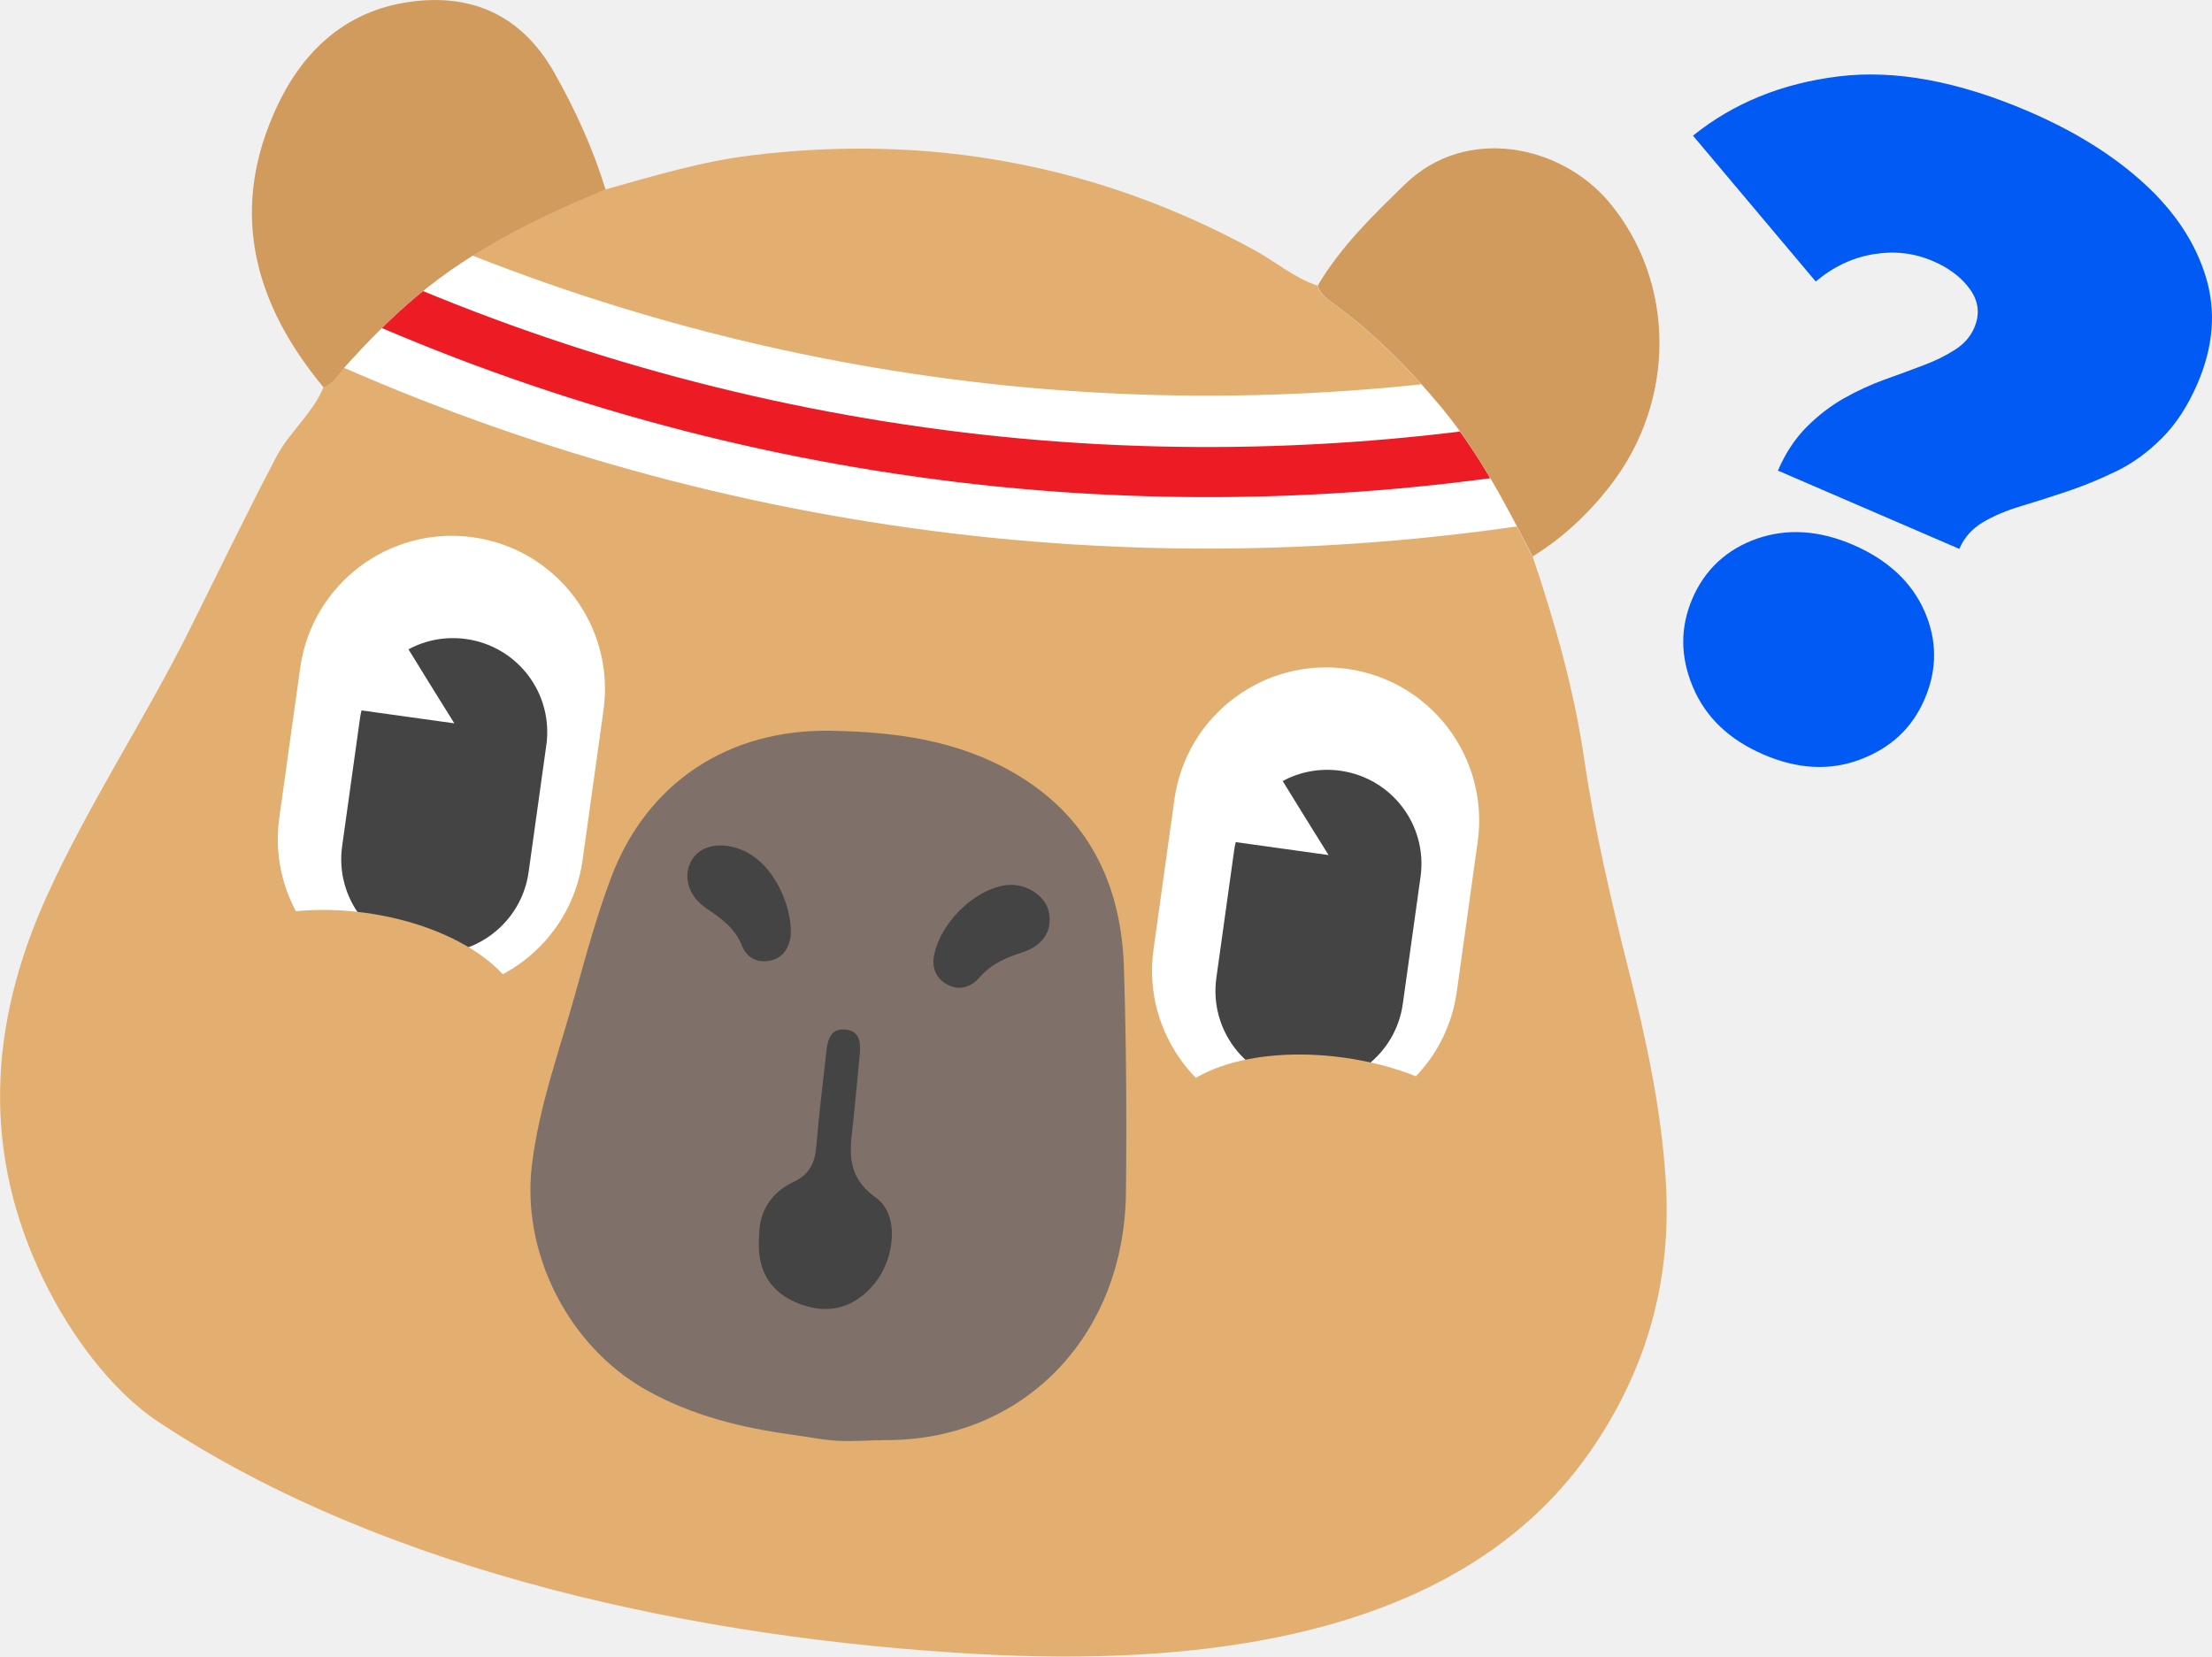
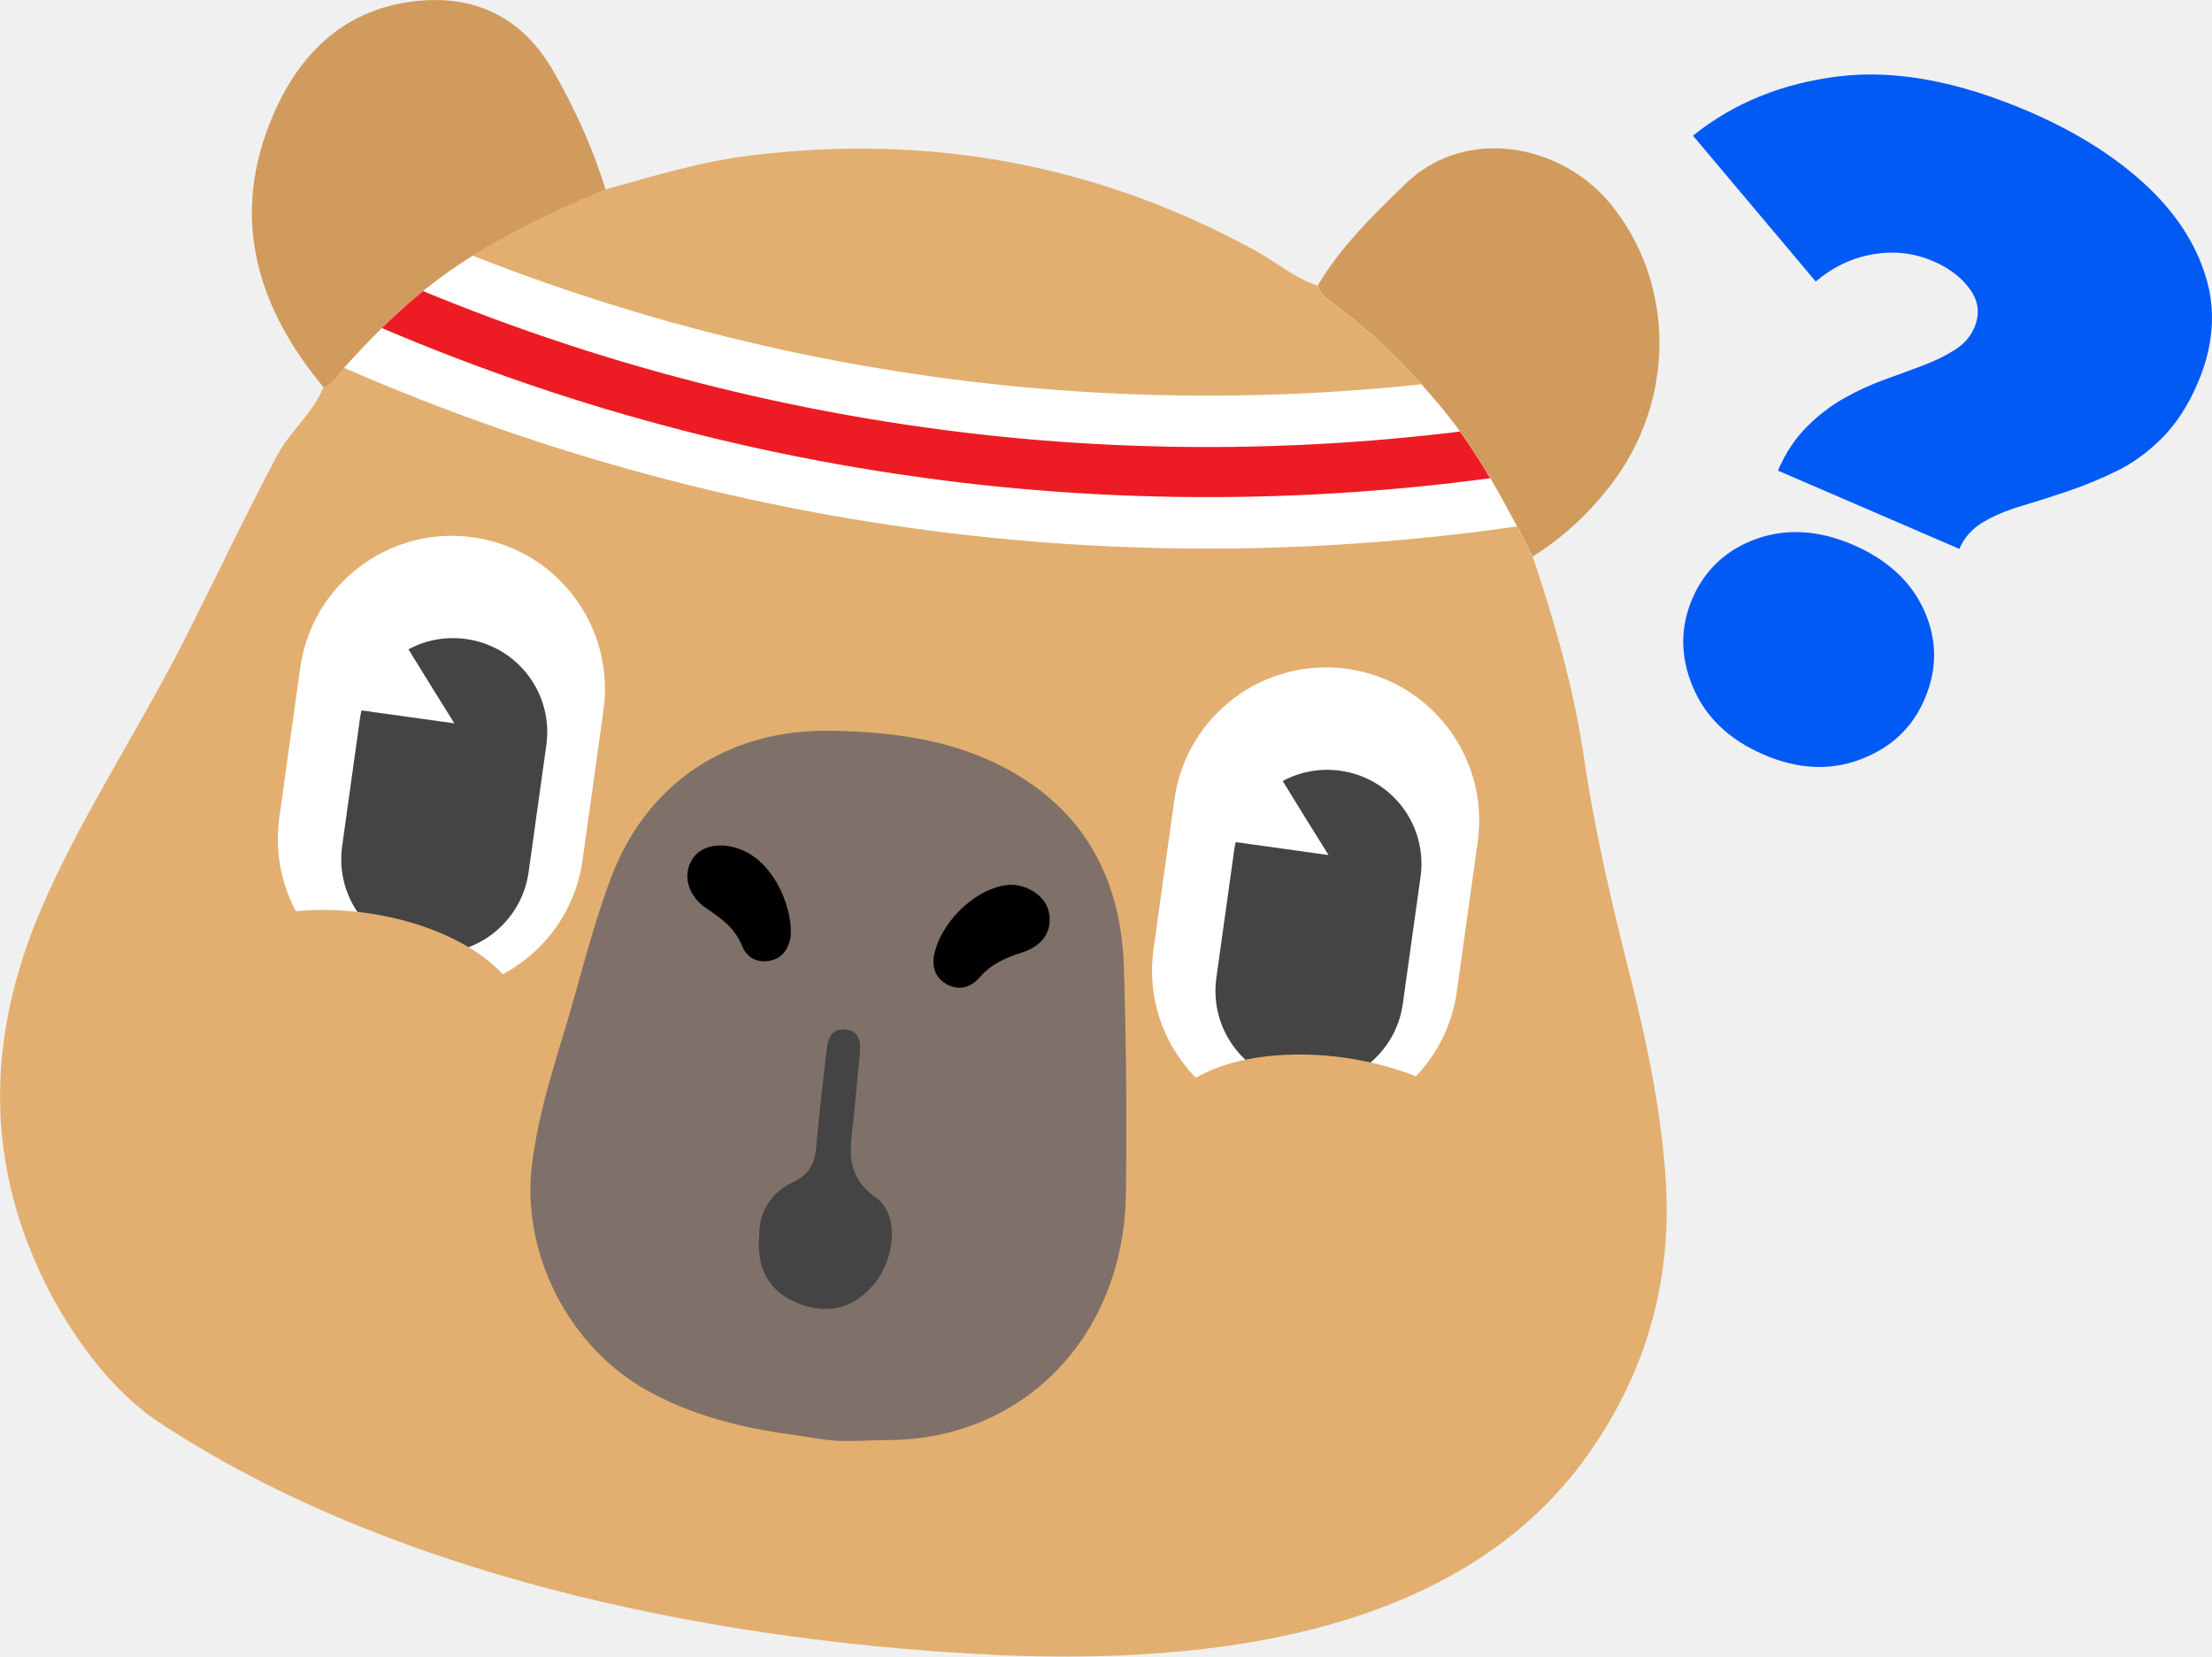
<svg xmlns="http://www.w3.org/2000/svg" id="Capa_2" data-name="Capa 2" viewBox="0 0 184.71 138.35">
  <defs>
    <style>
      .cls-1 {
        fill: #fff;
      }

      .cls-2 {
        fill: #444;
      }

      .cls-3 {
        fill: #d19b5e;
      }

      .cls-4 {
        fill: #e2af70;
      }

      .cls-5 {
        clip-path: url(#clippath);
      }

      .cls-6 {
        fill: #7f7169;
      }

      .cls-7 {
        fill: #025af5;
      }

      .cls-8 {
        fill: none;
      }

      .cls-9 {
        fill: #ed1c24;
      }
    </style>
    <clipPath id="clippath">
      <path class="cls-8" d="m127.98,46.47c1.86,5.52,3.46,11.12,4.3,16.88.88,6,2.26,11.89,3.74,17.75,1.46,5.78,2.71,11.57,3.08,17.54.52,8.35-1.63,15.92-6.44,22.76-11.15,15.85-33.45,17.72-51.15,16.73-22.76-1.27-49.05-6.65-68.27-19.37-4.04-2.68-7.43-7.44-9.55-11.77-5.24-10.72-4.64-21.42.21-32.13,3.5-7.73,8.21-14.79,11.98-22.37,2.39-4.8,4.72-9.63,7.22-14.38,1.08-2.05,3.01-3.57,3.91-5.77.85-.28,1.23-1.06,1.76-1.66,1.92-2.13,3.92-4.18,6.13-6.02,4.69-3.9,10.08-6.53,15.66-8.84,4.01-1.12,7.98-2.33,12.13-2.84,14.85-1.82,28.86.71,42.03,7.89,1.78.97,3.33,2.33,5.28,2.98.24.8.92,1.18,1.53,1.64,3.31,2.46,6.19,5.37,8.82,8.54,3.14,3.78,5.38,8.1,7.6,12.43Z" />
    </clipPath>
  </defs>
  <g id="Capa_1-2" data-name="Capa 1">
    <g>
      <path class="cls-4" d="m127.98,46.47c1.86,5.52,3.46,11.12,4.3,16.88.88,6,2.26,11.89,3.74,17.75,1.46,5.78,2.71,11.57,3.08,17.54.52,8.35-1.63,15.92-6.44,22.76-11.15,15.85-33.45,17.72-51.15,16.73-22.76-1.27-49.05-6.65-68.27-19.37-4.04-2.68-7.43-7.44-9.55-11.77-5.24-10.72-4.64-21.42.21-32.13,3.5-7.73,8.21-14.79,11.98-22.37,2.39-4.8,4.72-9.63,7.22-14.38,1.08-2.05,3.01-3.57,3.91-5.77.85-.28,1.23-1.06,1.76-1.66,1.92-2.13,3.92-4.18,6.13-6.02,4.69-3.9,10.08-6.53,15.66-8.84,4.01-1.12,7.98-2.33,12.13-2.84,14.85-1.82,28.86.71,42.03,7.89,1.78.97,3.33,2.33,5.28,2.98.24.8.92,1.18,1.53,1.64,3.31,2.46,6.19,5.37,8.82,8.54,3.14,3.78,5.38,8.1,7.6,12.43Z" />
      <path class="cls-3" d="m50.57,15.83c-5.58,2.31-10.98,4.94-15.66,8.84-2.21,1.84-4.21,3.89-6.13,6.02-.54.6-.92,1.38-1.76,1.66-5.65-6.79-7.83-14.33-4.22-22.72C24.95,4.59,28.62.87,34.41.13c5.22-.67,9.25,1.31,11.87,5.93,1.76,3.11,3.24,6.35,4.29,9.78Z" />
      <path class="cls-3" d="m127.98,46.47c-2.23-4.33-4.47-8.65-7.6-12.43-2.63-3.17-5.51-6.08-8.82-8.54-.61-.46-1.29-.84-1.53-1.64,1.92-3.26,4.61-5.86,7.29-8.47,5.15-5,13.08-3.24,17.04,1.49,5.56,6.63,5.63,16.57.11,23.67-1.82,2.35-3.95,4.35-6.48,5.92Z" />
      <path class="cls-6" d="m66.3,119.84c-4.33-.58-8.52-1.6-12.38-3.78-6.43-3.64-10.38-11.36-9.51-18.71.58-4.88,2.26-9.47,3.57-14.15.93-3.33,1.83-6.68,3.05-9.91,2.99-7.94,9.81-12.41,18.35-12.26,5.28.09,10.44.76,15.13,3.43,6.33,3.6,9.12,9.3,9.34,16.34.2,6.27.24,12.55.17,18.82-.14,12.08-8.68,20.67-20,20.65-1.35,0-2.7.13-4.04.06-1.23-.06-2.45-.32-3.68-.49Z" />
-       <path class="cls-2" d="m66.01,78.31c-.15.79-.58,1.65-1.6,1.9-1.09.26-2.03-.17-2.45-1.22-.58-1.47-1.73-2.29-2.96-3.12-1.56-1.04-2.03-2.77-1.2-4.1.76-1.21,2.45-1.47,4.09-.81,2.93,1.16,4.38,5.18,4.12,7.35Z" />
-       <path class="cls-2" d="m77.95,80.07c.42-2.88,3.32-5.75,6.02-6.14,1.57-.23,3.25.78,3.59,2.14.38,1.56-.4,2.89-2.17,3.46-1.35.44-2.59.94-3.57,2.08-.66.76-1.63,1.19-2.69.63-.95-.5-1.26-1.33-1.17-2.17Z" />
+       <path class="ojo" d="m66.01,78.31c-.15.79-.58,1.65-1.6,1.9-1.09.26-2.03-.17-2.45-1.22-.58-1.47-1.73-2.29-2.96-3.12-1.56-1.04-2.03-2.77-1.2-4.1.76-1.21,2.45-1.47,4.09-.81,2.93,1.16,4.38,5.18,4.12,7.35Z" />
+       <path class="ojo" d="m77.95,80.07c.42-2.88,3.32-5.75,6.02-6.14,1.57-.23,3.25.78,3.59,2.14.38,1.56-.4,2.89-2.17,3.46-1.35.44-2.59.94-3.57,2.08-.66.76-1.63,1.19-2.69.63-.95-.5-1.26-1.33-1.17-2.17Z" />
      <rect class="cls-1" x="24.07" y="44.69" width="25.57" height="38.23" rx="12.79" ry="12.79" transform="translate(9.17 -4.48) rotate(7.94)" />
      <path class="cls-2" d="m45.62,62.23l-1.48,10.61c-.6,4.29-4.58,7.3-8.87,6.7-4.31-.6-7.3-4.58-6.7-8.87l1.48-10.61c.03-.25.08-.5.14-.73l7.75,1.08c-1.29-2.06-2.57-4.13-3.83-6.18,1.42-.77,3.09-1.1,4.82-.86,2.14.3,3.97,1.44,5.18,3.04,1.22,1.61,1.81,3.68,1.51,5.83Z" />
      <rect class="cls-1" x="97.07" y="55.69" width="25.57" height="38.23" rx="12.79" ry="12.79" transform="translate(11.39 -14.47) rotate(7.94)" />
      <path class="cls-2" d="m118.62,73.23l-1.48,10.61c-.6,4.29-4.58,7.3-8.87,6.7-4.31-.6-7.3-4.58-6.7-8.87l1.48-10.61c.03-.25.08-.5.14-.73l7.75,1.08c-1.29-2.06-2.57-4.13-3.83-6.18,1.42-.77,3.09-1.1,4.82-.86,2.14.3,3.97,1.44,5.18,3.04,1.22,1.61,1.81,3.68,1.51,5.83Z" />
      <g>
        <ellipse class="cls-4" cx="111.22" cy="95.61" rx="7.36" ry="14.31" transform="translate(1.16 192.55) rotate(-82.05)" />
        <ellipse class="cls-4" cx="29.53" cy="83.86" rx="7.7" ry="14.31" transform="translate(-57.61 101.52) rotate(-82.05)" />
      </g>
      <g class="cls-5">
        <g>
          <path class="cls-1" d="m130.29,43.41c-17.91,2.94-36.27,3.21-54.26.68-17.99-2.5-35.59-7.76-52-15.51l5.45-11.55c15.26,7.2,31.61,12.08,48.32,14.41,16.7,2.35,33.77,2.1,50.42-.63l2.08,12.6Z" />
          <path class="cls-9" d="m129.59,39.17c-17.49,2.87-35.41,3.13-52.97.66-17.56-2.44-34.73-7.57-50.76-15.14l1.78-3.78c15.65,7.39,32.42,12.39,49.56,14.78,17.14,2.41,34.64,2.15,51.71-.65l.68,4.12Z" />
        </g>
      </g>
    </g>
    <path class="cls-7" d="m148.46,39.31c.63-1.47,1.44-2.69,2.41-3.66.97-.97,2.01-1.77,3.13-2.4,1.11-.62,2.23-1.14,3.37-1.55,1.14-.41,2.21-.8,3.21-1.18,1.01-.38,1.89-.81,2.65-1.3.76-.48,1.3-1.09,1.62-1.83.49-1.13.38-2.19-.32-3.19-.7-1-1.74-1.8-3.11-2.39-1.57-.68-3.23-.87-4.98-.58-1.75.29-3.36,1.05-4.82,2.28l-10.25-12.18c3.38-2.72,7.43-4.37,12.16-4.95,4.72-.58,10.02.41,15.9,2.94,3.87,1.67,7.08,3.68,9.64,6.03,2.56,2.35,4.27,4.95,5.13,7.79.86,2.84.63,5.81-.7,8.89-.8,1.86-1.79,3.38-2.97,4.56-1.18,1.18-2.44,2.1-3.8,2.76-1.36.66-2.72,1.22-4.08,1.68-1.36.46-2.66.87-3.89,1.24-1.23.37-2.3.82-3.2,1.36-.9.54-1.55,1.28-1.95,2.21l-15.13-6.53Zm-1.25,23.68c-2.84-1.23-4.79-3.1-5.85-5.62-1.06-2.52-1.07-4.98-.04-7.38s2.85-4.11,5.38-5c2.53-.88,5.22-.71,8.06.52s4.87,3.09,5.94,5.53c1.07,2.44,1.07,4.88.02,7.33s-2.82,4.08-5.36,5.05c-2.54.97-5.25.83-8.14-.42Z" />
    <path class="cls-2" d="m63.4,103.06c.01-1.94,1.06-3.5,2.84-4.34,1.42-.68,1.82-1.64,1.93-3.05.21-2.61.55-5.2.83-7.8.11-.98.31-1.99,1.56-1.89,1.25.1,1.33,1.09,1.23,2.1-.17,1.77-.33,3.53-.51,5.3-.26,2.45-.83,4.72,1.86,6.64,1.97,1.4,1.61,5.02-.07,7.12-1.64,2.04-3.76,2.69-6.24,1.78-2.57-.95-3.71-2.9-3.43-5.84Z" />
  </g>
</svg>
